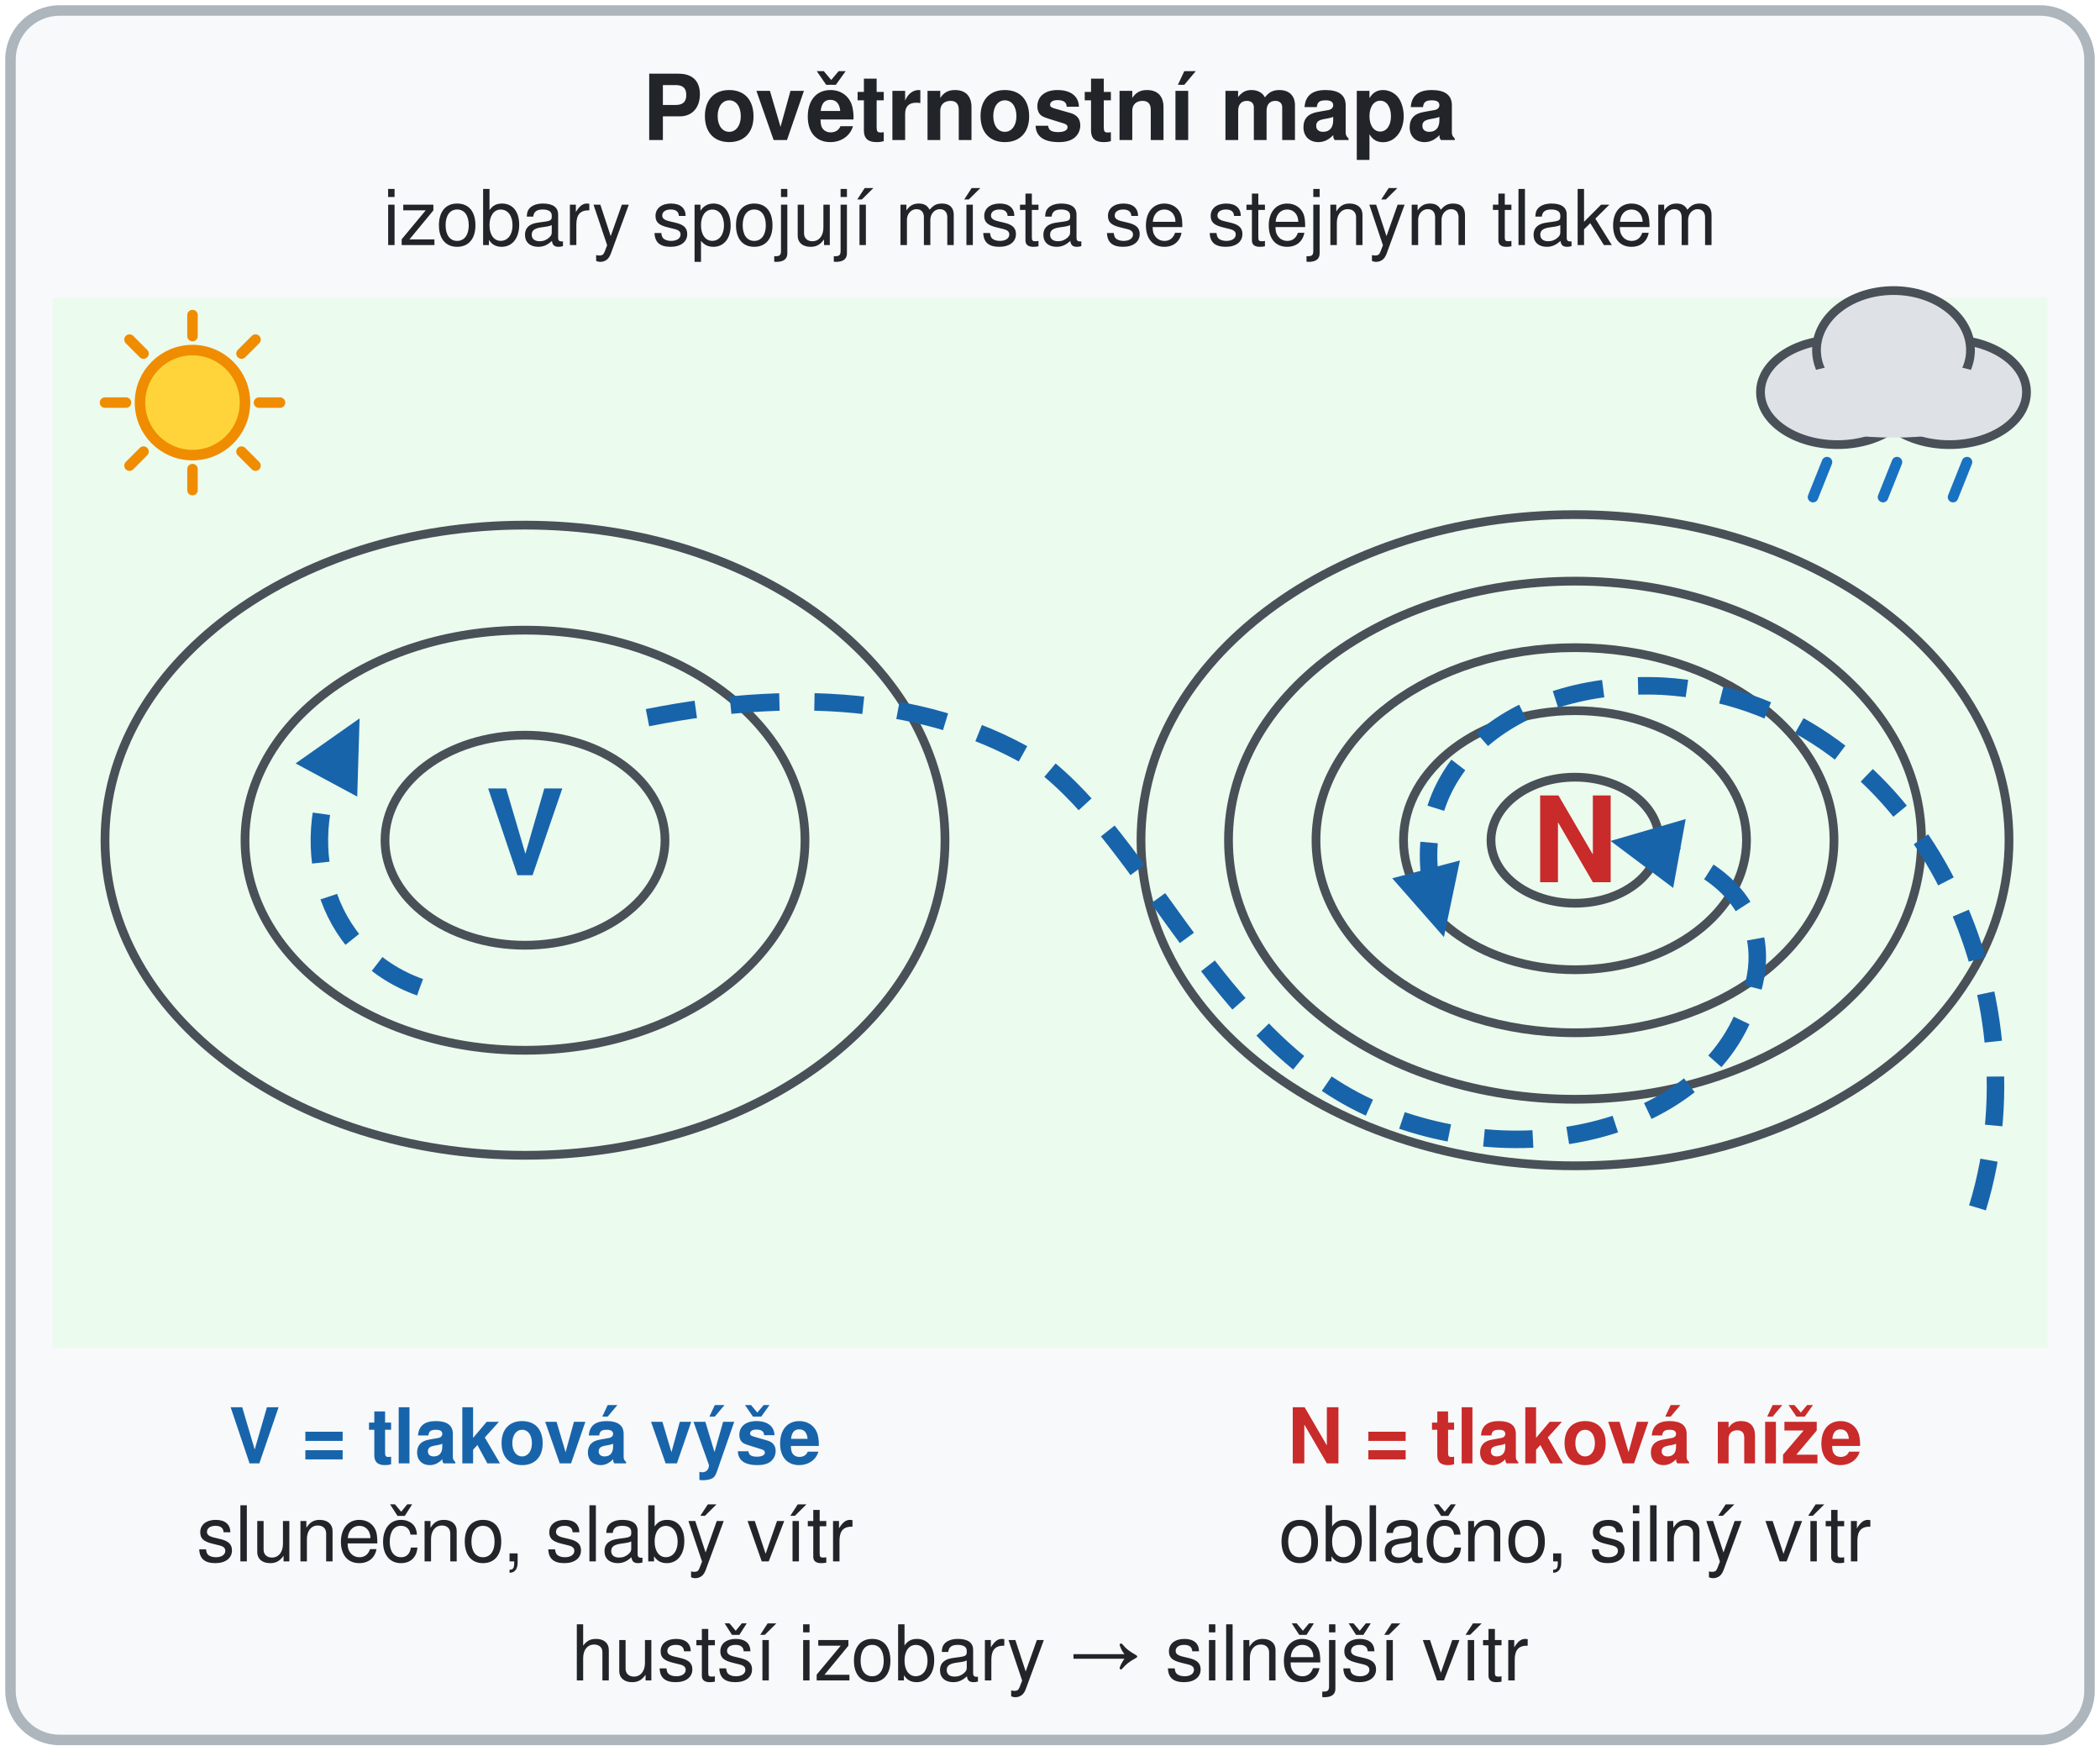
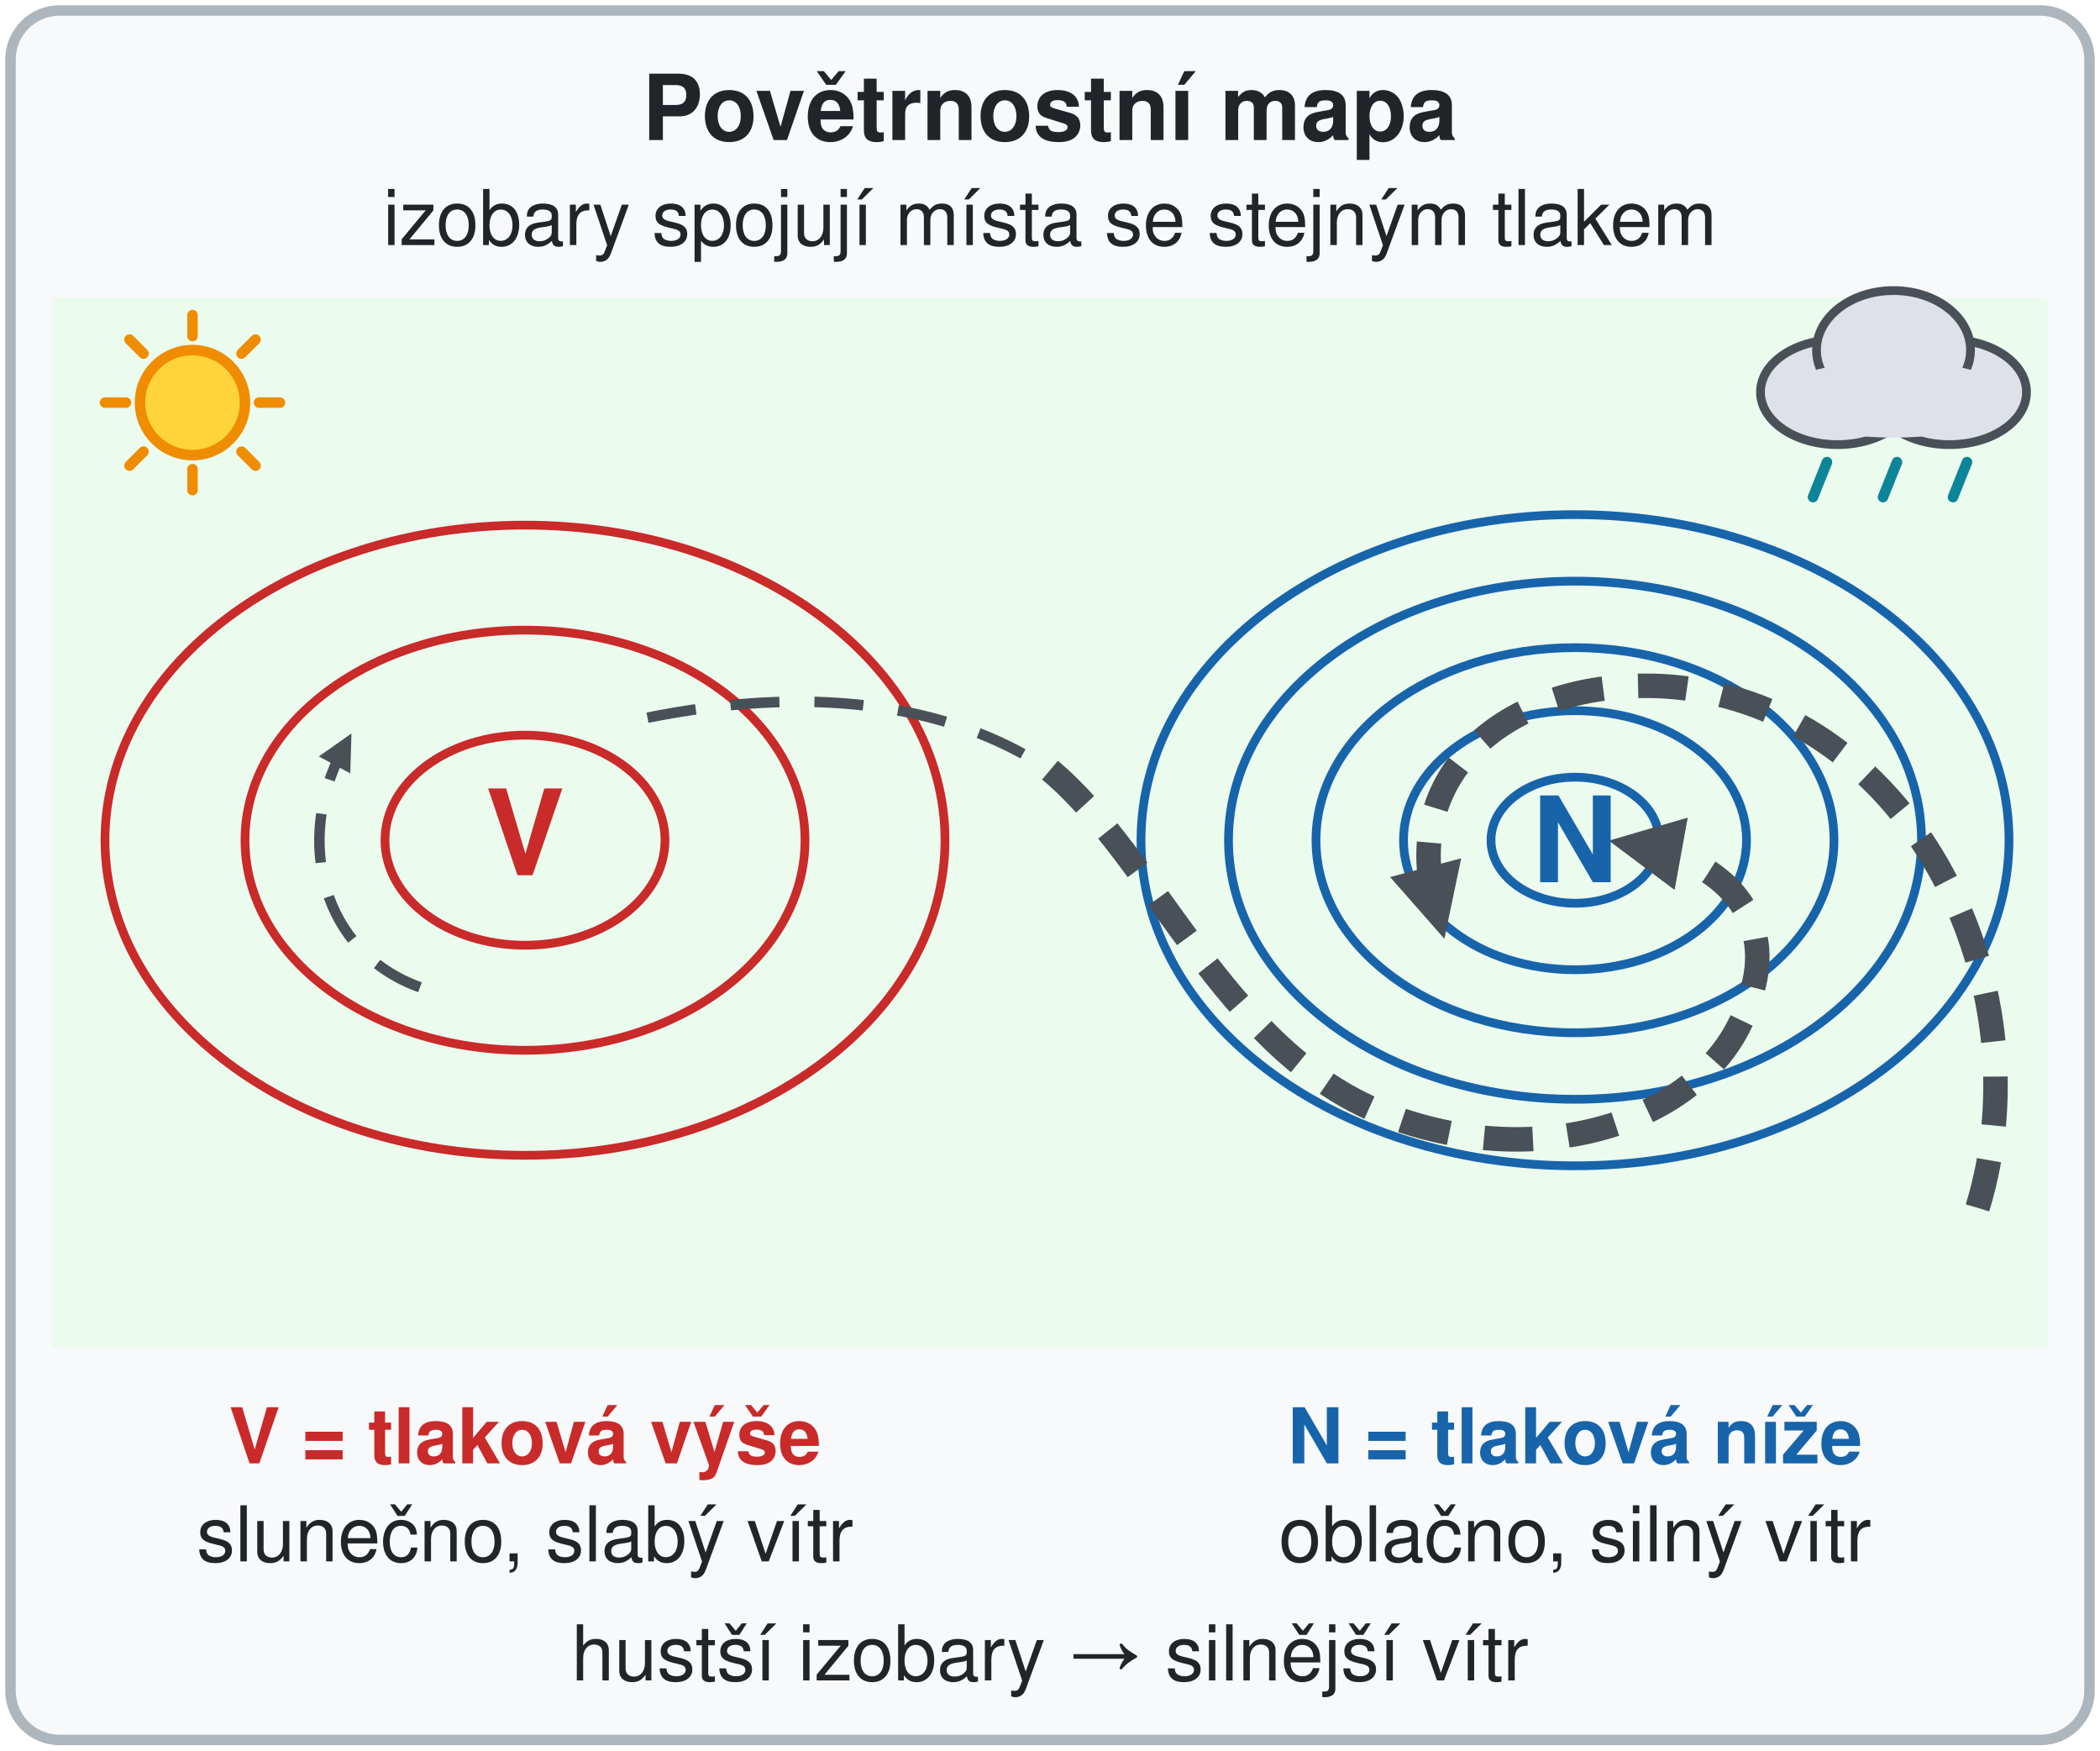
<svg xmlns="http://www.w3.org/2000/svg" viewBox="0 0 600 500" font-family="'Segoe UI', Helvetica, Arial, sans-serif" role="img" aria-label="Povětrnostní mapa: kolem tlakové výše V jsou izobary daleko od sebe, je tam slunečno a slabý vítr. Kolem tlakové níže N jsou izobary hustě u sebe, je tam oblačno se srážkami a silný vítr. Vítr proudí od výše k níži a otáčení Země ho stáčí do víru kolem níže. Animace: proužky větru běží po šipkách, u níže rychleji; z mraku padá déšť.">
  <style>
/* Předloha: PDF lekce 18, str. 2 (družicový snímek víru tlakové níže) + str. 1 (rotace Země → proudící vzduch vytváří víry).
   Mapa je schéma, ne snímek: izobary, V a N podle výkladu (Povětrnostní mapa). Vír kolem N proti směru hodinových ručiček,
   od V po směru (severní polokoule). Proužky větru: u N posun 24 px za 0,6 s, u V za 1,6 s. Déšť 1 s.
+    Síla větru je vidět i bez animace: u V šipky tloušťky 3 (slabý vítr), u N tloušťky 7 (silný vítr).
+    Barvy jako simulace na stránce: V a její izobary červeně, N a její izobary modře, vítr šedě, déšť tyrkysově.
   Bez animace = koncový stav: přerušované šipky větru stojí, kapky deště stojí pod mrakem. */
.rych { animation: rych 0.6s linear infinite; }
.pom { animation: pom 1.6s linear infinite; }
.ka { animation: ka 1s linear infinite; }
@keyframes rych { from { stroke-dashoffset: 0; } to { stroke-dashoffset: -24; } }
@keyframes pom { from { stroke-dashoffset: 0; } to { stroke-dashoffset: -24; } }
@keyframes ka { 0% { transform: translateY(-12px); opacity: 0; } 20% { opacity: 1; } 80% { opacity: 1; } 100% { transform: translateY(18px); opacity: 0; } }
@media (prefers-reduced-motion: reduce) { .rych, .pom, .ka { animation: none; } }
</style>
  <defs>
-     <marker id="hr" viewBox="0 0 10 10" refX="5" refY="5" markerWidth="4" markerHeight="4" orient="auto">
-       <path d="M0,0 L10,5 L0,10 Z" fill="#1864ab" />
+     <marker id="hr" viewBox="0 0 10 10" refX="5" refY="5" markerWidth="3" markerHeight="3" orient="auto">
+       <path d="M0,0 L10,5 L0,10 Z" fill="#495057" />
+     </marker>
+     <marker id="hs" viewBox="0 0 10 10" refX="5" refY="5" markerWidth="3.4" markerHeight="3.4" orient="auto">
+       <path d="M0,0 L10,5 L0,10 Z" fill="#495057" />
    </marker>
  </defs>
  <rect x="3" y="3" width="594" height="494" rx="14" fill="#f8f9fa" stroke="#adb5bd" stroke-width="3" />
  <text x="300" y="40" font-size="26" font-weight="bold" fill="#212529" text-anchor="middle">Povětrnostní mapa</text>
  <text x="300" y="70" font-size="22" fill="#212529" text-anchor="middle">izobary spojují místa se stejným tlakem</text>
  <rect x="15" y="85" width="570" height="300" fill="#ebfbee" />
-   <g fill="none" stroke="#495057" stroke-width="2.5">
+   <g fill="none" stroke="#c92a2a" stroke-width="2.5">
    <ellipse cx="150" cy="240" rx="40" ry="30" />
    <ellipse cx="150" cy="240" rx="80" ry="60" />
    <ellipse cx="150" cy="240" rx="120" ry="90" />
  </g>
-   <g fill="none" stroke="#495057" stroke-width="2.5">
+   <g fill="none" stroke="#1864ab" stroke-width="2.5">
    <ellipse cx="450" cy="240" rx="24" ry="18" />
    <ellipse cx="450" cy="240" rx="49" ry="37" />
    <ellipse cx="450" cy="240" rx="74" ry="55" />
    <ellipse cx="450" cy="240" rx="99" ry="74" />
    <ellipse cx="450" cy="240" rx="124" ry="93" />
  </g>
-   <g fill="none" stroke="#1864ab" stroke-width="5" stroke-dasharray="14 10" marker-end="url(#hr)">
+   <g fill="none" stroke="#495057" stroke-width="3" stroke-dasharray="14 10" marker-end="url(#hs)">
    <path class="pom" d="M 120 282 C 92 272 84 240 98 214" />
    <path class="pom" d="M 185 205 C 230 196 270 200 300 220" marker-end="none" />
+   </g>
+   <g fill="none" stroke="#495057" stroke-width="7" stroke-dasharray="14 10" marker-end="url(#hr)">
    <path class="rych" d="M 300 220 C 330 245 350 300 395 318 C 440 336 490 320 500 285 C 508 262 492 246 470 242" />
    <path class="rych" d="M 565 345 C 585 280 545 200 475 196 C 432 194 400 220 410 258" />
  </g>
-   <text x="150" y="250" font-size="34" font-weight="bold" fill="#1864ab" text-anchor="middle">V</text>
-   <text x="450" y="252" font-size="34" font-weight="bold" fill="#c92a2a" text-anchor="middle">N</text>
+   <text x="150" y="250" font-size="34" font-weight="bold" fill="#c92a2a" text-anchor="middle">V</text>
+   <text x="450" y="252" font-size="34" font-weight="bold" fill="#1864ab" text-anchor="middle">N</text>
  <g stroke="#f08c00" stroke-width="3" stroke-linecap="round">
    <line x1="55" y1="90" x2="55" y2="96" />
    <line x1="55" y1="134" x2="55" y2="140" />
    <line x1="30" y1="115" x2="36" y2="115" />
    <line x1="74" y1="115" x2="80" y2="115" />
    <line x1="37" y1="97" x2="41" y2="101" />
    <line x1="69" y1="129" x2="73" y2="133" />
    <line x1="37" y1="133" x2="41" y2="129" />
    <line x1="69" y1="101" x2="73" y2="97" />
  </g>
  <circle cx="55" cy="115" r="15" fill="#ffd43b" stroke="#f08c00" stroke-width="3" />
-   <g stroke="#1971c2" stroke-width="3" stroke-linecap="round">
+   <g stroke="#0c8599" stroke-width="3" stroke-linecap="round">
    <line class="ka" x1="522" y1="132" x2="518" y2="142" style="animation-delay:0s" />
    <line class="ka" x1="542" y1="132" x2="538" y2="142" style="animation-delay:-0.35s" />
    <line class="ka" x1="562" y1="132" x2="558" y2="142" style="animation-delay:-0.7s" />
  </g>
  <g fill="#dee2e6" stroke="#495057" stroke-width="2.5">
    <ellipse cx="525" cy="112" rx="22" ry="15" />
    <ellipse cx="557" cy="112" rx="22" ry="15" />
    <ellipse cx="541" cy="100" rx="22" ry="17" />
  </g>
  <ellipse cx="541" cy="114" rx="34" ry="11" fill="#dee2e6" />
-   <text x="150" y="418" font-size="22" font-weight="bold" fill="#1864ab" text-anchor="middle">V = tlaková výše</text>
+   <text x="150" y="418" font-size="22" font-weight="bold" fill="#c92a2a" text-anchor="middle">V = tlaková výše</text>
  <text x="150" y="446" font-size="22" fill="#212529" text-anchor="middle">slunečno, slabý vítr</text>
-   <text x="450" y="418" font-size="22" font-weight="bold" fill="#c92a2a" text-anchor="middle">N = tlaková níže</text>
+   <text x="450" y="418" font-size="22" font-weight="bold" fill="#1864ab" text-anchor="middle">N = tlaková níže</text>
  <text x="450" y="446" font-size="22" fill="#212529" text-anchor="middle">oblačno, silný vítr</text>
  <text x="300" y="480" font-size="22" fill="#212529" text-anchor="middle">hustší izobary → silnější vítr</text>
</svg>
